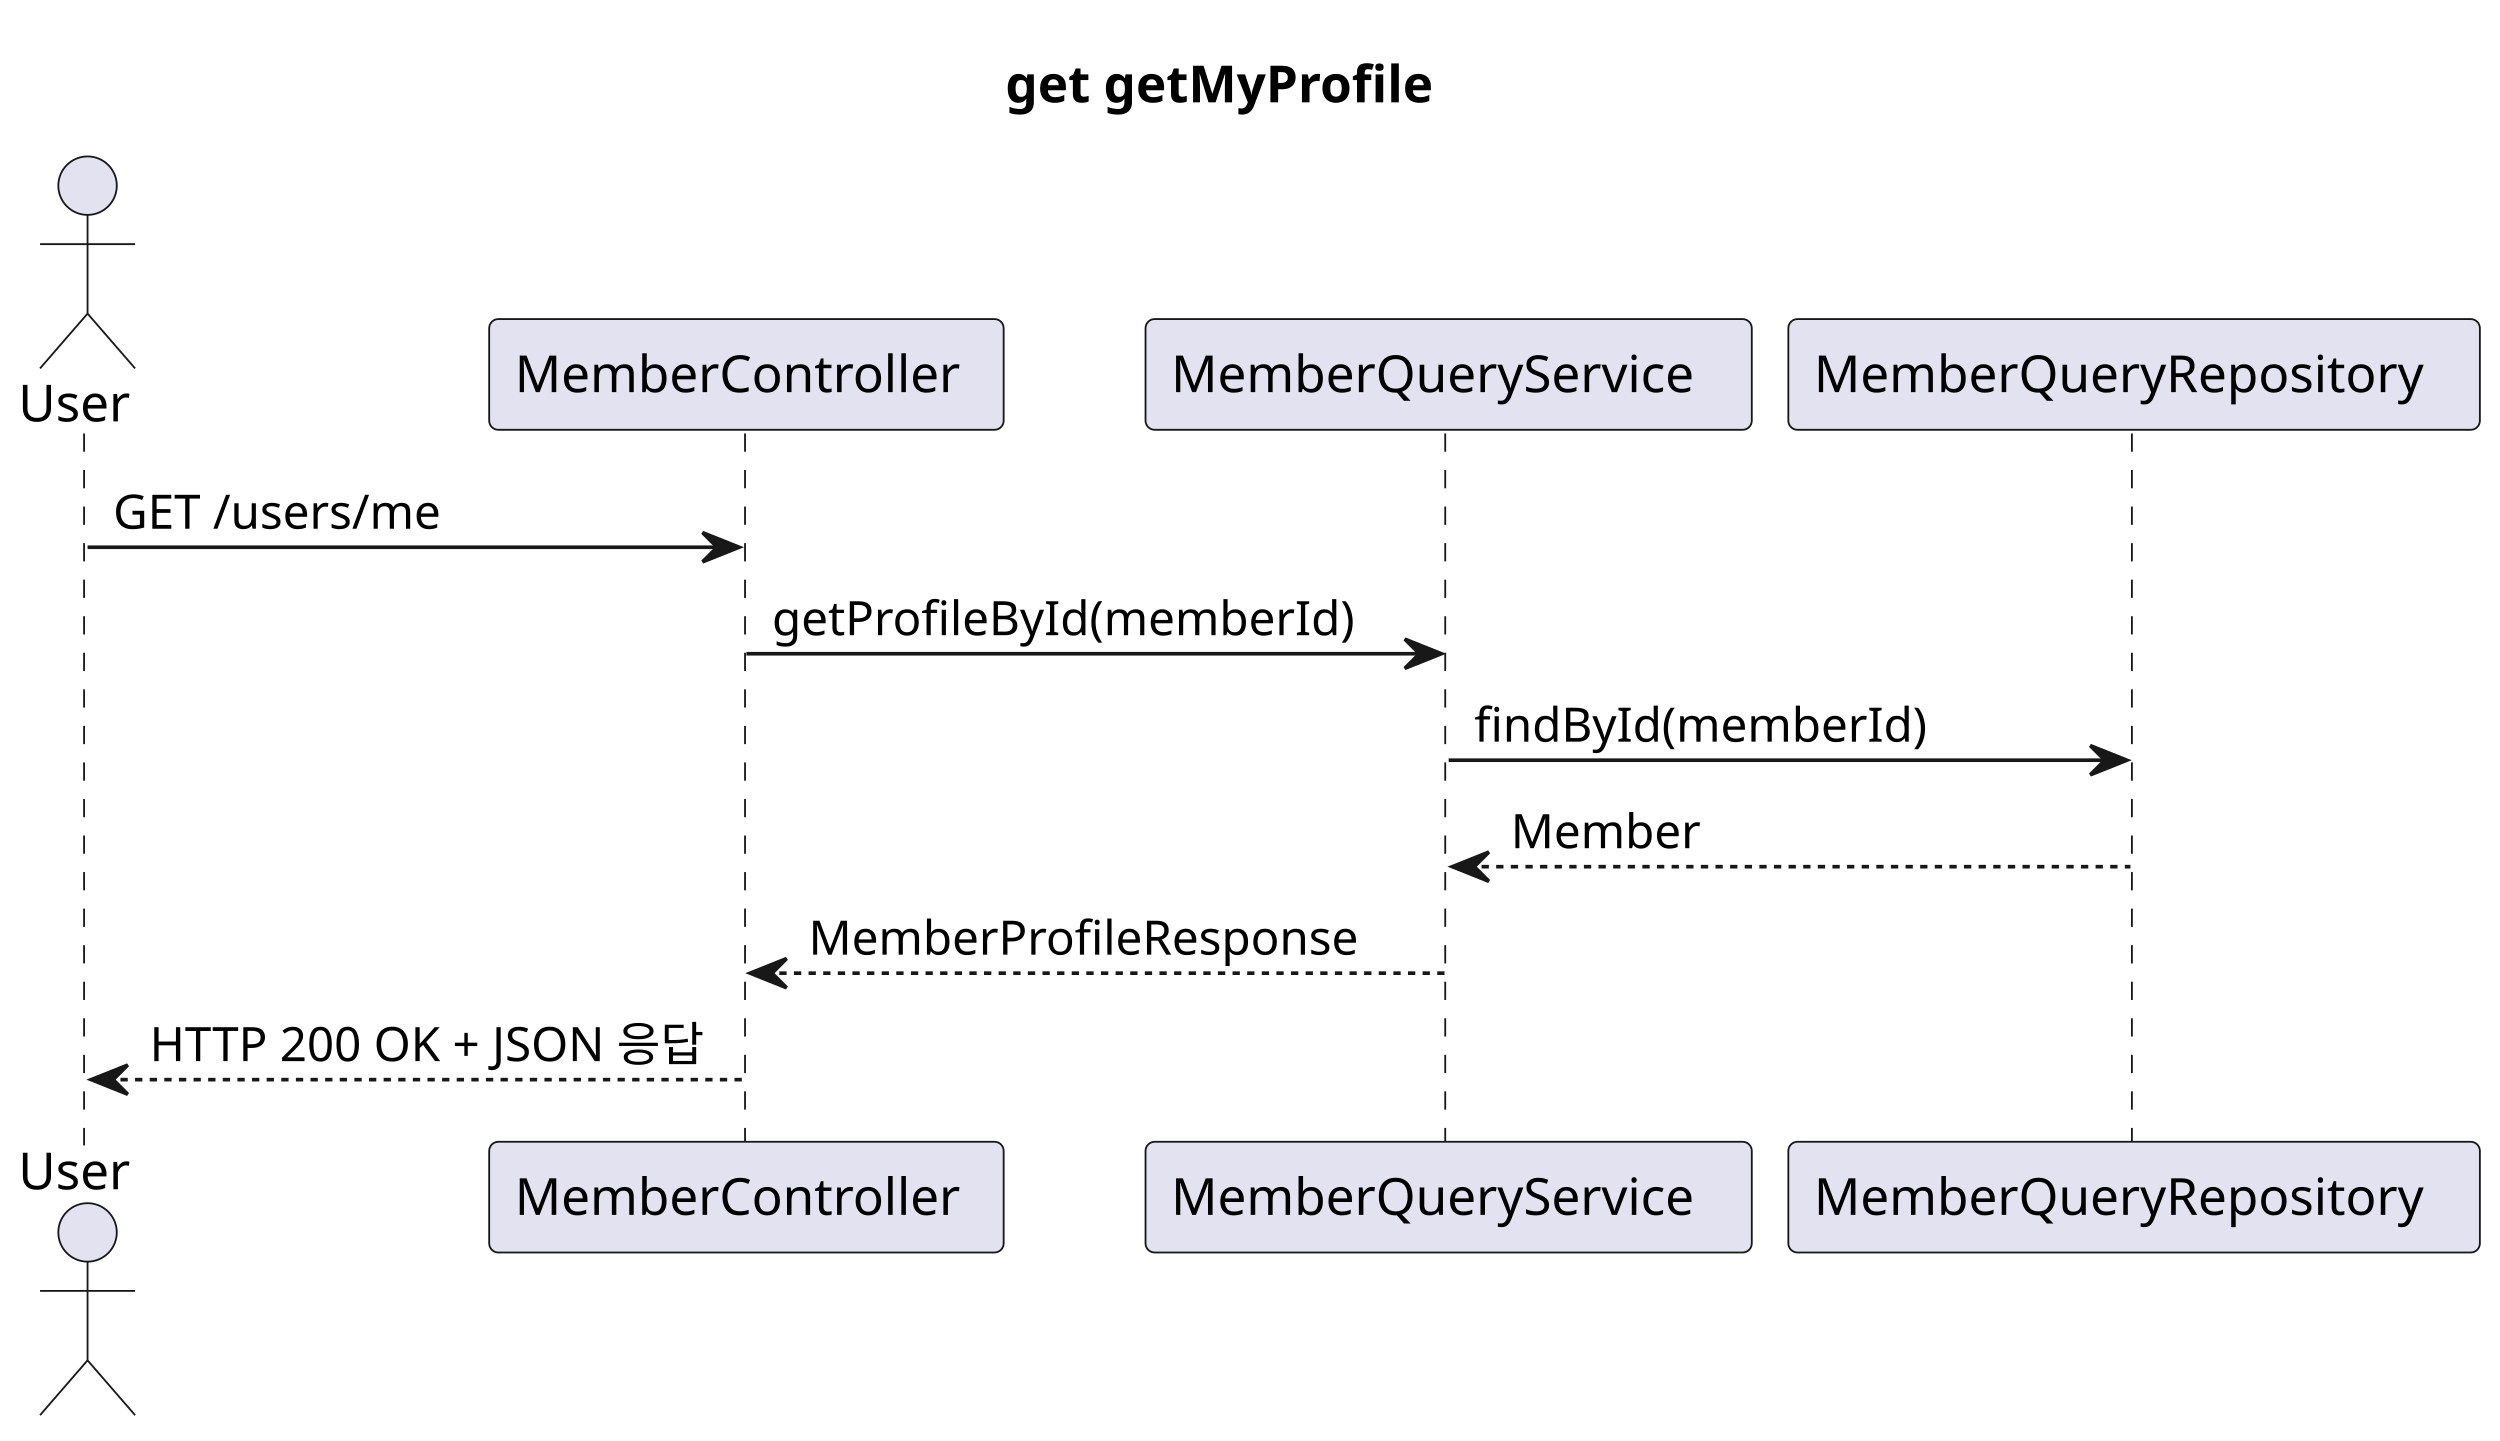
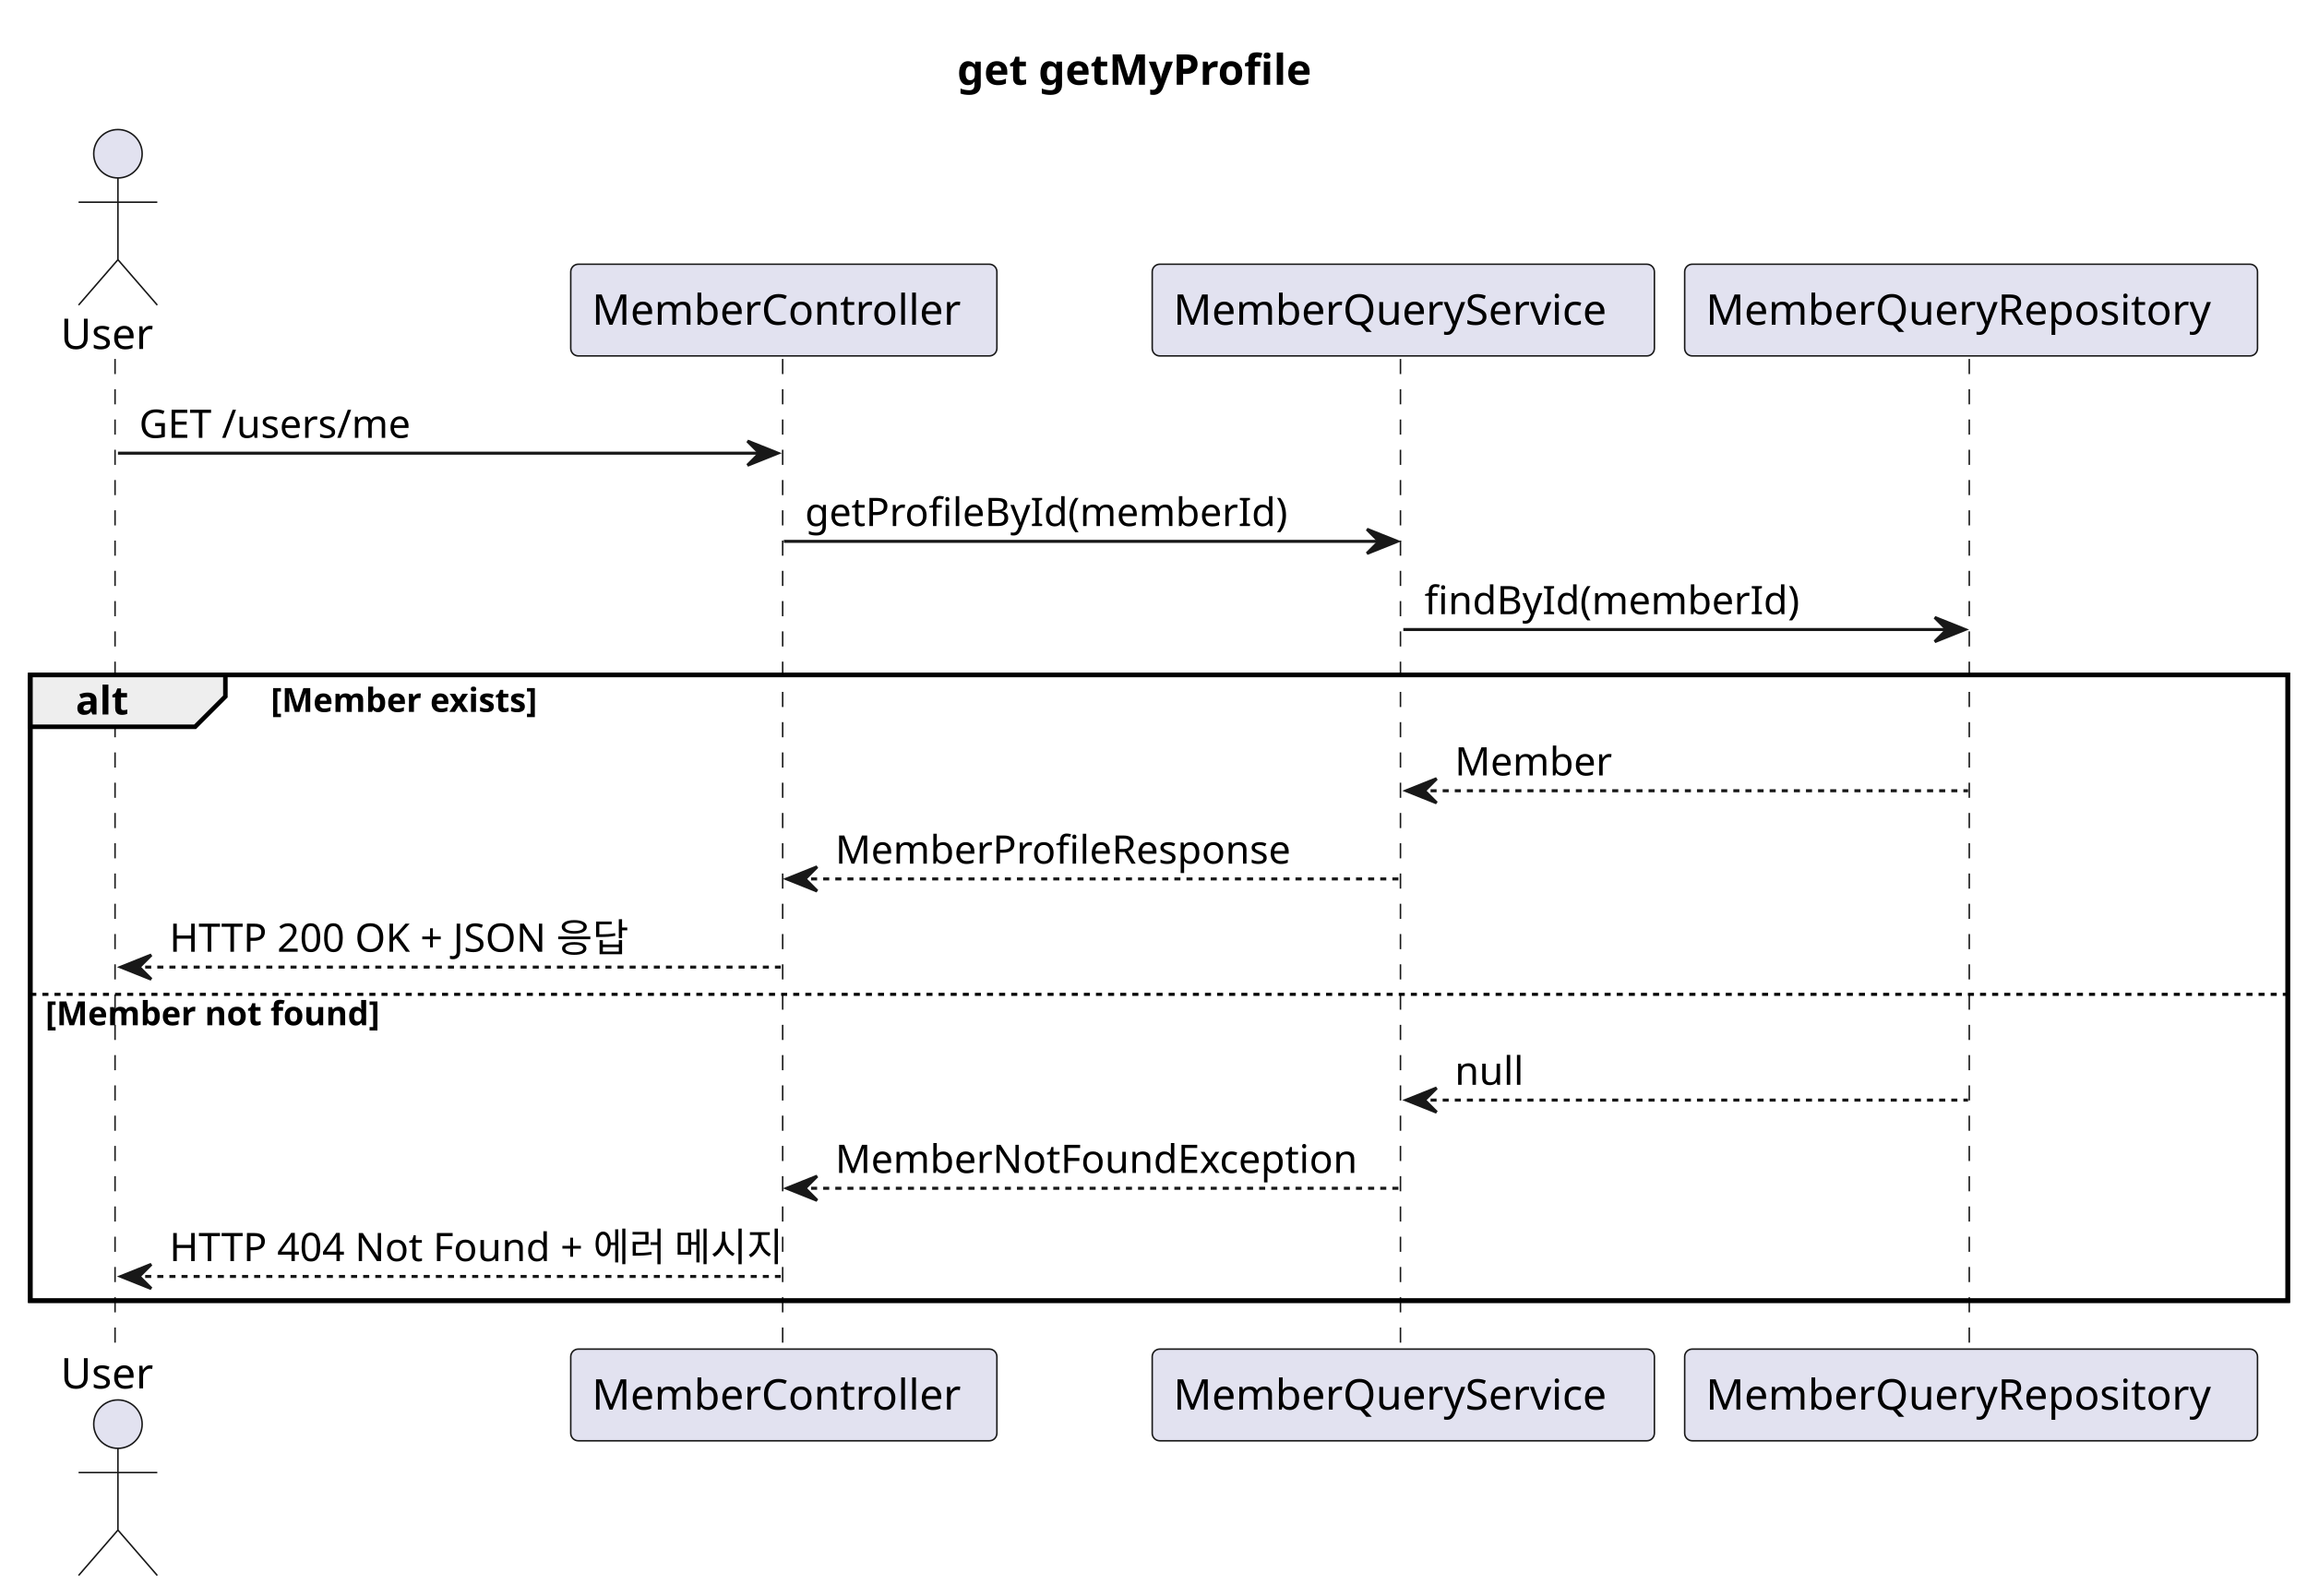
- <svg xmlns="http://www.w3.org/2000/svg" contentStyleType="text/css" data-diagram-type="SEQUENCE" height="394px" preserveAspectRatio="none" style="width:684px;height:394px;background:#FFFFFF;" version="1.1" viewBox="0 0 684 394" width="684px" zoomAndPan="magnify">
+ <svg xmlns="http://www.w3.org/2000/svg" contentStyleType="text/css" data-diagram-type="SEQUENCE" height="527px" preserveAspectRatio="none" style="width:762px;height:527px;background:#FFFFFF;" version="1.1" viewBox="0 0 762 527" width="762px" zoomAndPan="magnify">
  <defs />
  <g>
-     <text fill="#000000" font-family="sans-serif" font-size="14" font-weight="bold" lengthAdjust="spacing" textLength="132.316" x="275.089" y="27.995">get getMyProfile</text>
+     <text fill="#000000" font-family="sans-serif" font-size="14" font-weight="bold" lengthAdjust="spacing" textLength="132.316" x="316.168" y="27.995">get getMyProfile</text>
+     <rect fill="none" height="206.734" style="stroke:#000000;stroke-width:1.5;" width="745.653" x="10" y="222.992" />
    <g>
-       <rect fill="#000000" fill-opacity="0" height="194.797" width="8" x="19.955" y="118.594" />
-       <line style="stroke:#181818;stroke-width:0.5;stroke-dasharray:5.0,5.0;" x1="23" x2="23" y1="118.594" y2="313.391" />
+       <rect fill="#000000" fill-opacity="0" height="328.133" width="8" x="34.955" y="118.594" />
+       <line style="stroke:#181818;stroke-width:0.5;stroke-dasharray:5.0,5.0;" x1="38" x2="38" y1="118.594" y2="446.727" />
    </g>
    <g>
-       <rect fill="#000000" fill-opacity="0" height="194.797" width="8" x="200.222" y="118.594" />
-       <line style="stroke:#181818;stroke-width:0.5;stroke-dasharray:5.0,5.0;" x1="203.842" x2="203.842" y1="118.594" y2="313.391" />
+       <rect fill="#000000" fill-opacity="0" height="328.133" width="8" x="254.894" y="118.594" />
+       <line style="stroke:#181818;stroke-width:0.5;stroke-dasharray:5.0,5.0;" x1="258.515" x2="258.515" y1="118.594" y2="446.727" />
    </g>
    <g>
-       <rect fill="#000000" fill-opacity="0" height="194.797" width="8" x="392.352" y="118.594" />
-       <line style="stroke:#181818;stroke-width:0.5;stroke-dasharray:5.0,5.0;" x1="395.415" x2="395.415" y1="118.594" y2="313.391" />
+       <rect fill="#000000" fill-opacity="0" height="328.133" width="8" x="459.511" y="118.594" />
+       <line style="stroke:#181818;stroke-width:0.5;stroke-dasharray:5.0,5.0;" x1="462.574" x2="462.574" y1="118.594" y2="446.727" />
    </g>
    <g>
-       <rect fill="#000000" fill-opacity="0" height="194.797" width="8" x="579.892" y="118.594" />
-       <line style="stroke:#181818;stroke-width:0.5;stroke-dasharray:5.0,5.0;" x1="583.289" x2="583.289" y1="118.594" y2="313.391" />
+       <rect fill="#000000" fill-opacity="0" height="328.133" width="8" x="647.05" y="118.594" />
+       <line style="stroke:#181818;stroke-width:0.5;stroke-dasharray:5.0,5.0;" x1="650.448" x2="650.448" y1="118.594" y2="446.727" />
    </g>
    <g class="participant participant-head" data-participant="User">
-       <text fill="#000000" font-family="sans-serif" font-size="14" lengthAdjust="spacing" textLength="31.91" x="5" y="115.292">User</text>
-       <ellipse cx="23.955" cy="50.797" fill="#E2E2F0" rx="8" ry="8" style="stroke:#181818;stroke-width:0.5;" />
-       <path d="M23.955,58.797 L23.955,85.797 M10.955,66.797 L36.955,66.797 M23.955,85.797 L10.955,100.797 M23.955,85.797 L36.955,100.797" fill="none" style="stroke:#181818;stroke-width:0.5;" />
+       <text fill="#000000" font-family="sans-serif" font-size="14" lengthAdjust="spacing" textLength="31.91" x="20" y="115.292">User</text>
+       <ellipse cx="38.955" cy="50.797" fill="#E2E2F0" rx="8" ry="8" style="stroke:#181818;stroke-width:0.5;" />
+       <path d="M38.955,58.797 L38.955,85.797 M25.955,66.797 L51.955,66.797 M38.955,85.797 L25.955,100.797 M38.955,85.797 L51.955,100.797" fill="none" style="stroke:#181818;stroke-width:0.5;" />
    </g>
    <g class="participant participant-tail" data-participant="User">
-       <text fill="#000000" font-family="sans-serif" font-size="14" lengthAdjust="spacing" textLength="31.91" x="5" y="325.386">User</text>
-       <ellipse cx="23.955" cy="337.188" fill="#E2E2F0" rx="8" ry="8" style="stroke:#181818;stroke-width:0.5;" />
-       <path d="M23.955,345.188 L23.955,372.188 M10.955,353.188 L36.955,353.188 M23.955,372.188 L10.955,387.188 M23.955,372.188 L36.955,387.188" fill="none" style="stroke:#181818;stroke-width:0.5;" />
+       <text fill="#000000" font-family="sans-serif" font-size="14" lengthAdjust="spacing" textLength="31.91" x="20" y="458.722">User</text>
+       <ellipse cx="38.955" cy="470.523" fill="#E2E2F0" rx="8" ry="8" style="stroke:#181818;stroke-width:0.5;" />
+       <path d="M38.955,478.523 L38.955,505.523 M25.955,486.523 L51.955,486.523 M38.955,505.523 L25.955,520.523 M38.955,505.523 L51.955,520.523" fill="none" style="stroke:#181818;stroke-width:0.5;" />
    </g>
    <g class="participant participant-head" data-participant="MemberController">
-       <rect fill="#E2E2F0" height="30.297" rx="2.5" ry="2.5" style="stroke:#181818;stroke-width:0.5;" width="140.759" x="133.842" y="87.297" />
-       <text fill="#000000" font-family="sans-serif" font-size="14" lengthAdjust="spacing" textLength="126.759" x="140.842" y="107.292">MemberController</text>
+       <rect fill="#E2E2F0" height="30.297" rx="2.5" ry="2.5" style="stroke:#181818;stroke-width:0.5;" width="140.759" x="188.515" y="87.297" />
+       <text fill="#000000" font-family="sans-serif" font-size="14" lengthAdjust="spacing" textLength="126.759" x="195.515" y="107.292">MemberController</text>
    </g>
    <g class="participant participant-tail" data-participant="MemberController">
-       <rect fill="#E2E2F0" height="30.297" rx="2.5" ry="2.5" style="stroke:#181818;stroke-width:0.5;" width="140.759" x="133.842" y="312.391" />
-       <text fill="#000000" font-family="sans-serif" font-size="14" lengthAdjust="spacing" textLength="126.759" x="140.842" y="332.386">MemberController</text>
+       <rect fill="#E2E2F0" height="30.297" rx="2.5" ry="2.5" style="stroke:#181818;stroke-width:0.5;" width="140.759" x="188.515" y="445.727" />
+       <text fill="#000000" font-family="sans-serif" font-size="14" lengthAdjust="spacing" textLength="126.759" x="195.515" y="465.722">MemberController</text>
    </g>
    <g class="participant participant-head" data-participant="MemberQueryService">
-       <rect fill="#E2E2F0" height="30.297" rx="2.5" ry="2.5" style="stroke:#181818;stroke-width:0.5;" width="165.874" x="313.415" y="87.297" />
-       <text fill="#000000" font-family="sans-serif" font-size="14" lengthAdjust="spacing" textLength="151.874" x="320.415" y="107.292">MemberQueryService</text>
+       <rect fill="#E2E2F0" height="30.297" rx="2.5" ry="2.5" style="stroke:#181818;stroke-width:0.5;" width="165.874" x="380.574" y="87.297" />
+       <text fill="#000000" font-family="sans-serif" font-size="14" lengthAdjust="spacing" textLength="151.874" x="387.574" y="107.292">MemberQueryService</text>
    </g>
    <g class="participant participant-tail" data-participant="MemberQueryService">
-       <rect fill="#E2E2F0" height="30.297" rx="2.5" ry="2.5" style="stroke:#181818;stroke-width:0.5;" width="165.874" x="313.415" y="312.391" />
-       <text fill="#000000" font-family="sans-serif" font-size="14" lengthAdjust="spacing" textLength="151.874" x="320.415" y="332.386">MemberQueryService</text>
+       <rect fill="#E2E2F0" height="30.297" rx="2.5" ry="2.5" style="stroke:#181818;stroke-width:0.5;" width="165.874" x="380.574" y="445.727" />
+       <text fill="#000000" font-family="sans-serif" font-size="14" lengthAdjust="spacing" textLength="151.874" x="387.574" y="465.722">MemberQueryService</text>
    </g>
    <g class="participant participant-head" data-participant="MemberQueryRepository">
-       <rect fill="#E2E2F0" height="30.297" rx="2.5" ry="2.5" style="stroke:#181818;stroke-width:0.5;" width="189.205" x="489.289" y="87.297" />
-       <text fill="#000000" font-family="sans-serif" font-size="14" lengthAdjust="spacing" textLength="175.205" x="496.289" y="107.292">MemberQueryRepository</text>
+       <rect fill="#E2E2F0" height="30.297" rx="2.5" ry="2.5" style="stroke:#181818;stroke-width:0.5;" width="189.205" x="556.448" y="87.297" />
+       <text fill="#000000" font-family="sans-serif" font-size="14" lengthAdjust="spacing" textLength="175.205" x="563.448" y="107.292">MemberQueryRepository</text>
    </g>
    <g class="participant participant-tail" data-participant="MemberQueryRepository">
-       <rect fill="#E2E2F0" height="30.297" rx="2.5" ry="2.5" style="stroke:#181818;stroke-width:0.5;" width="189.205" x="489.289" y="312.391" />
-       <text fill="#000000" font-family="sans-serif" font-size="14" lengthAdjust="spacing" textLength="175.205" x="496.289" y="332.386">MemberQueryRepository</text>
+       <rect fill="#E2E2F0" height="30.297" rx="2.5" ry="2.5" style="stroke:#181818;stroke-width:0.5;" width="189.205" x="556.448" y="445.727" />
+       <text fill="#000000" font-family="sans-serif" font-size="14" lengthAdjust="spacing" textLength="175.205" x="563.448" y="465.722">MemberQueryRepository</text>
    </g>
    <g class="message" data-participant-1="User" data-participant-2="MemberController">
-       <polygon fill="#181818" points="192.222,145.727,202.222,149.727,192.222,153.727,196.222,149.727" style="stroke:#181818;stroke-width:1;" />
-       <line style="stroke:#181818;stroke-width:1;" x1="23.955" x2="198.222" y1="149.727" y2="149.727" />
-       <text fill="#000000" font-family="sans-serif" font-size="13" lengthAdjust="spacing" textLength="94.91" x="30.955" y="144.661">GET /users/me</text>
+       <polygon fill="#181818" points="246.894,145.727,256.894,149.727,246.894,153.727,250.894,149.727" style="stroke:#181818;stroke-width:1;" />
+       <line style="stroke:#181818;stroke-width:1;" x1="38.955" x2="252.894" y1="149.727" y2="149.727" />
+       <text fill="#000000" font-family="sans-serif" font-size="13" lengthAdjust="spacing" textLength="94.91" x="45.955" y="144.661">GET /users/me</text>
    </g>
    <g class="message" data-participant-1="MemberController" data-participant-2="MemberQueryService">
-       <polygon fill="#181818" points="384.352,174.859,394.352,178.859,384.352,182.859,388.352,178.859" style="stroke:#181818;stroke-width:1;" />
-       <line style="stroke:#181818;stroke-width:1;" x1="204.222" x2="390.352" y1="178.859" y2="178.859" />
-       <text fill="#000000" font-family="sans-serif" font-size="13" lengthAdjust="spacing" textLength="168.13" x="211.222" y="173.793">getProfileById(memberId)</text>
+       <polygon fill="#181818" points="451.511,174.859,461.511,178.859,451.511,182.859,455.511,178.859" style="stroke:#181818;stroke-width:1;" />
+       <line style="stroke:#181818;stroke-width:1;" x1="258.894" x2="457.511" y1="178.859" y2="178.859" />
+       <text fill="#000000" font-family="sans-serif" font-size="13" lengthAdjust="spacing" textLength="168.13" x="265.894" y="173.793">getProfileById(memberId)</text>
    </g>
    <g class="message" data-participant-1="MemberQueryService" data-participant-2="MemberQueryRepository">
-       <polygon fill="#181818" points="571.892,203.992,581.892,207.992,571.892,211.992,575.892,207.992" style="stroke:#181818;stroke-width:1;" />
-       <line style="stroke:#181818;stroke-width:1;" x1="396.352" x2="577.892" y1="207.992" y2="207.992" />
-       <text fill="#000000" font-family="sans-serif" font-size="13" lengthAdjust="spacing" textLength="130.527" x="403.352" y="202.926">findById(memberId)</text>
+       <polygon fill="#181818" points="639.05,203.992,649.05,207.992,639.05,211.992,643.05,207.992" style="stroke:#181818;stroke-width:1;" />
+       <line style="stroke:#181818;stroke-width:1;" x1="463.511" x2="645.05" y1="207.992" y2="207.992" />
+       <text fill="#000000" font-family="sans-serif" font-size="13" lengthAdjust="spacing" textLength="130.527" x="470.511" y="202.926">findById(memberId)</text>
    </g>
+     <path d="M10,222.992 L74.443,222.992 L74.443,230.125 L64.443,240.125 L10,240.125 L10,222.992" fill="#EEEEEE" style="stroke:#000000;stroke-width:1.5;" />
+     <rect fill="none" height="206.734" style="stroke:#000000;stroke-width:1.5;" width="745.653" x="10" y="222.992" />
+     <text fill="#000000" font-family="sans-serif" font-size="13" font-weight="bold" lengthAdjust="spacing" textLength="19.443" x="25" y="236.059">alt</text>
+     <text fill="#000000" font-family="sans-serif" font-size="11" font-weight="bold" lengthAdjust="spacing" textLength="101.191" x="89.443" y="235.203">[Member exists]</text>
    <g class="message" data-participant-1="MemberQueryRepository" data-participant-2="MemberQueryService">
-       <polygon fill="#181818" points="407.352,233.125,397.352,237.125,407.352,241.125,403.352,237.125" style="stroke:#181818;stroke-width:1;" />
-       <line style="stroke:#181818;stroke-width:1;stroke-dasharray:2.0,2.0;" x1="401.352" x2="582.892" y1="237.125" y2="237.125" />
-       <text fill="#000000" font-family="sans-serif" font-size="13" lengthAdjust="spacing" textLength="53.473" x="413.352" y="232.059">Member</text>
+       <polygon fill="#181818" points="474.511,257.258,464.511,261.258,474.511,265.258,470.511,261.258" style="stroke:#181818;stroke-width:1;" />
+       <line style="stroke:#181818;stroke-width:1;stroke-dasharray:2.0,2.0;" x1="468.511" x2="650.05" y1="261.258" y2="261.258" />
+       <text fill="#000000" font-family="sans-serif" font-size="13" lengthAdjust="spacing" textLength="53.473" x="480.511" y="256.192">Member</text>
    </g>
    <g class="message" data-participant-1="MemberQueryService" data-participant-2="MemberController">
-       <polygon fill="#181818" points="215.222,262.258,205.222,266.258,215.222,270.258,211.222,266.258" style="stroke:#181818;stroke-width:1;" />
-       <line style="stroke:#181818;stroke-width:1;stroke-dasharray:2.0,2.0;" x1="209.222" x2="395.352" y1="266.258" y2="266.258" />
-       <text fill="#000000" font-family="sans-serif" font-size="13" lengthAdjust="spacing" textLength="157.428" x="221.222" y="261.192">MemberProfileResponse</text>
+       <polygon fill="#181818" points="269.894,286.391,259.894,290.391,269.894,294.391,265.894,290.391" style="stroke:#181818;stroke-width:1;" />
+       <line style="stroke:#181818;stroke-width:1;stroke-dasharray:2.0,2.0;" x1="263.894" x2="462.511" y1="290.391" y2="290.391" />
+       <text fill="#000000" font-family="sans-serif" font-size="13" lengthAdjust="spacing" textLength="157.428" x="275.894" y="285.325">MemberProfileResponse</text>
    </g>
    <g class="message" data-participant-1="MemberController" data-participant-2="User">
-       <polygon fill="#181818" points="34.955,291.391,24.955,295.391,34.955,299.391,30.955,295.391" style="stroke:#181818;stroke-width:1;" />
-       <line style="stroke:#181818;stroke-width:1;stroke-dasharray:2.0,2.0;" x1="28.955" x2="203.222" y1="295.391" y2="295.391" />
-       <text fill="#000000" font-family="sans-serif" font-size="13" lengthAdjust="spacing" textLength="156.267" x="40.955" y="290.325">HTTP 200 OK + JSON 응답</text>
+       <polygon fill="#181818" points="49.955,315.523,39.955,319.523,49.955,323.523,45.955,319.523" style="stroke:#181818;stroke-width:1;" />
+       <line style="stroke:#181818;stroke-width:1;stroke-dasharray:2.0,2.0;" x1="43.955" x2="257.894" y1="319.523" y2="319.523" />
+       <text fill="#000000" font-family="sans-serif" font-size="13" lengthAdjust="spacing" textLength="156.267" x="55.955" y="314.457">HTTP 200 OK + JSON 응답</text>
+     </g>
+     <line style="stroke:#000000;stroke-width:1;stroke-dasharray:2.0,2.0;" x1="10" x2="755.653" y1="328.523" y2="328.523" />
+     <text fill="#000000" font-family="sans-serif" font-size="11" font-weight="bold" lengthAdjust="spacing" textLength="124.867" x="15" y="338.734">[Member not found]</text>
+     <g class="message" data-participant-1="MemberQueryRepository" data-participant-2="MemberQueryService">
+       <polygon fill="#181818" points="474.511,359.461,464.511,363.461,474.511,367.461,470.511,363.461" style="stroke:#181818;stroke-width:1;" />
+       <line style="stroke:#181818;stroke-width:1;stroke-dasharray:2.0,2.0;" x1="468.511" x2="650.05" y1="363.461" y2="363.461" />
+       <text fill="#000000" font-family="sans-serif" font-size="13" lengthAdjust="spacing" textLength="23.702" x="480.511" y="358.395">null</text>
+     </g>
+     <g class="message" data-participant-1="MemberQueryService" data-participant-2="MemberController">
+       <polygon fill="#181818" points="269.894,388.594,259.894,392.594,269.894,396.594,265.894,392.594" style="stroke:#181818;stroke-width:1;" />
+       <line style="stroke:#181818;stroke-width:1;stroke-dasharray:2.0,2.0;" x1="263.894" x2="462.511" y1="392.594" y2="392.594" />
+       <text fill="#000000" font-family="sans-serif" font-size="13" lengthAdjust="spacing" textLength="180.616" x="275.894" y="387.528">MemberNotFoundException</text>
+     </g>
+     <g class="message" data-participant-1="MemberController" data-participant-2="User">
+       <polygon fill="#181818" points="49.955,417.727,39.955,421.727,49.955,425.727,45.955,421.727" style="stroke:#181818;stroke-width:1;" />
+       <line style="stroke:#181818;stroke-width:1;stroke-dasharray:2.0,2.0;" x1="43.955" x2="257.894" y1="421.727" y2="421.727" />
+       <text fill="#000000" font-family="sans-serif" font-size="13" lengthAdjust="spacing" textLength="195.94" x="55.955" y="416.661">HTTP 404 Not Found + 에러 메시지</text>
    </g>
  </g>
</svg>
